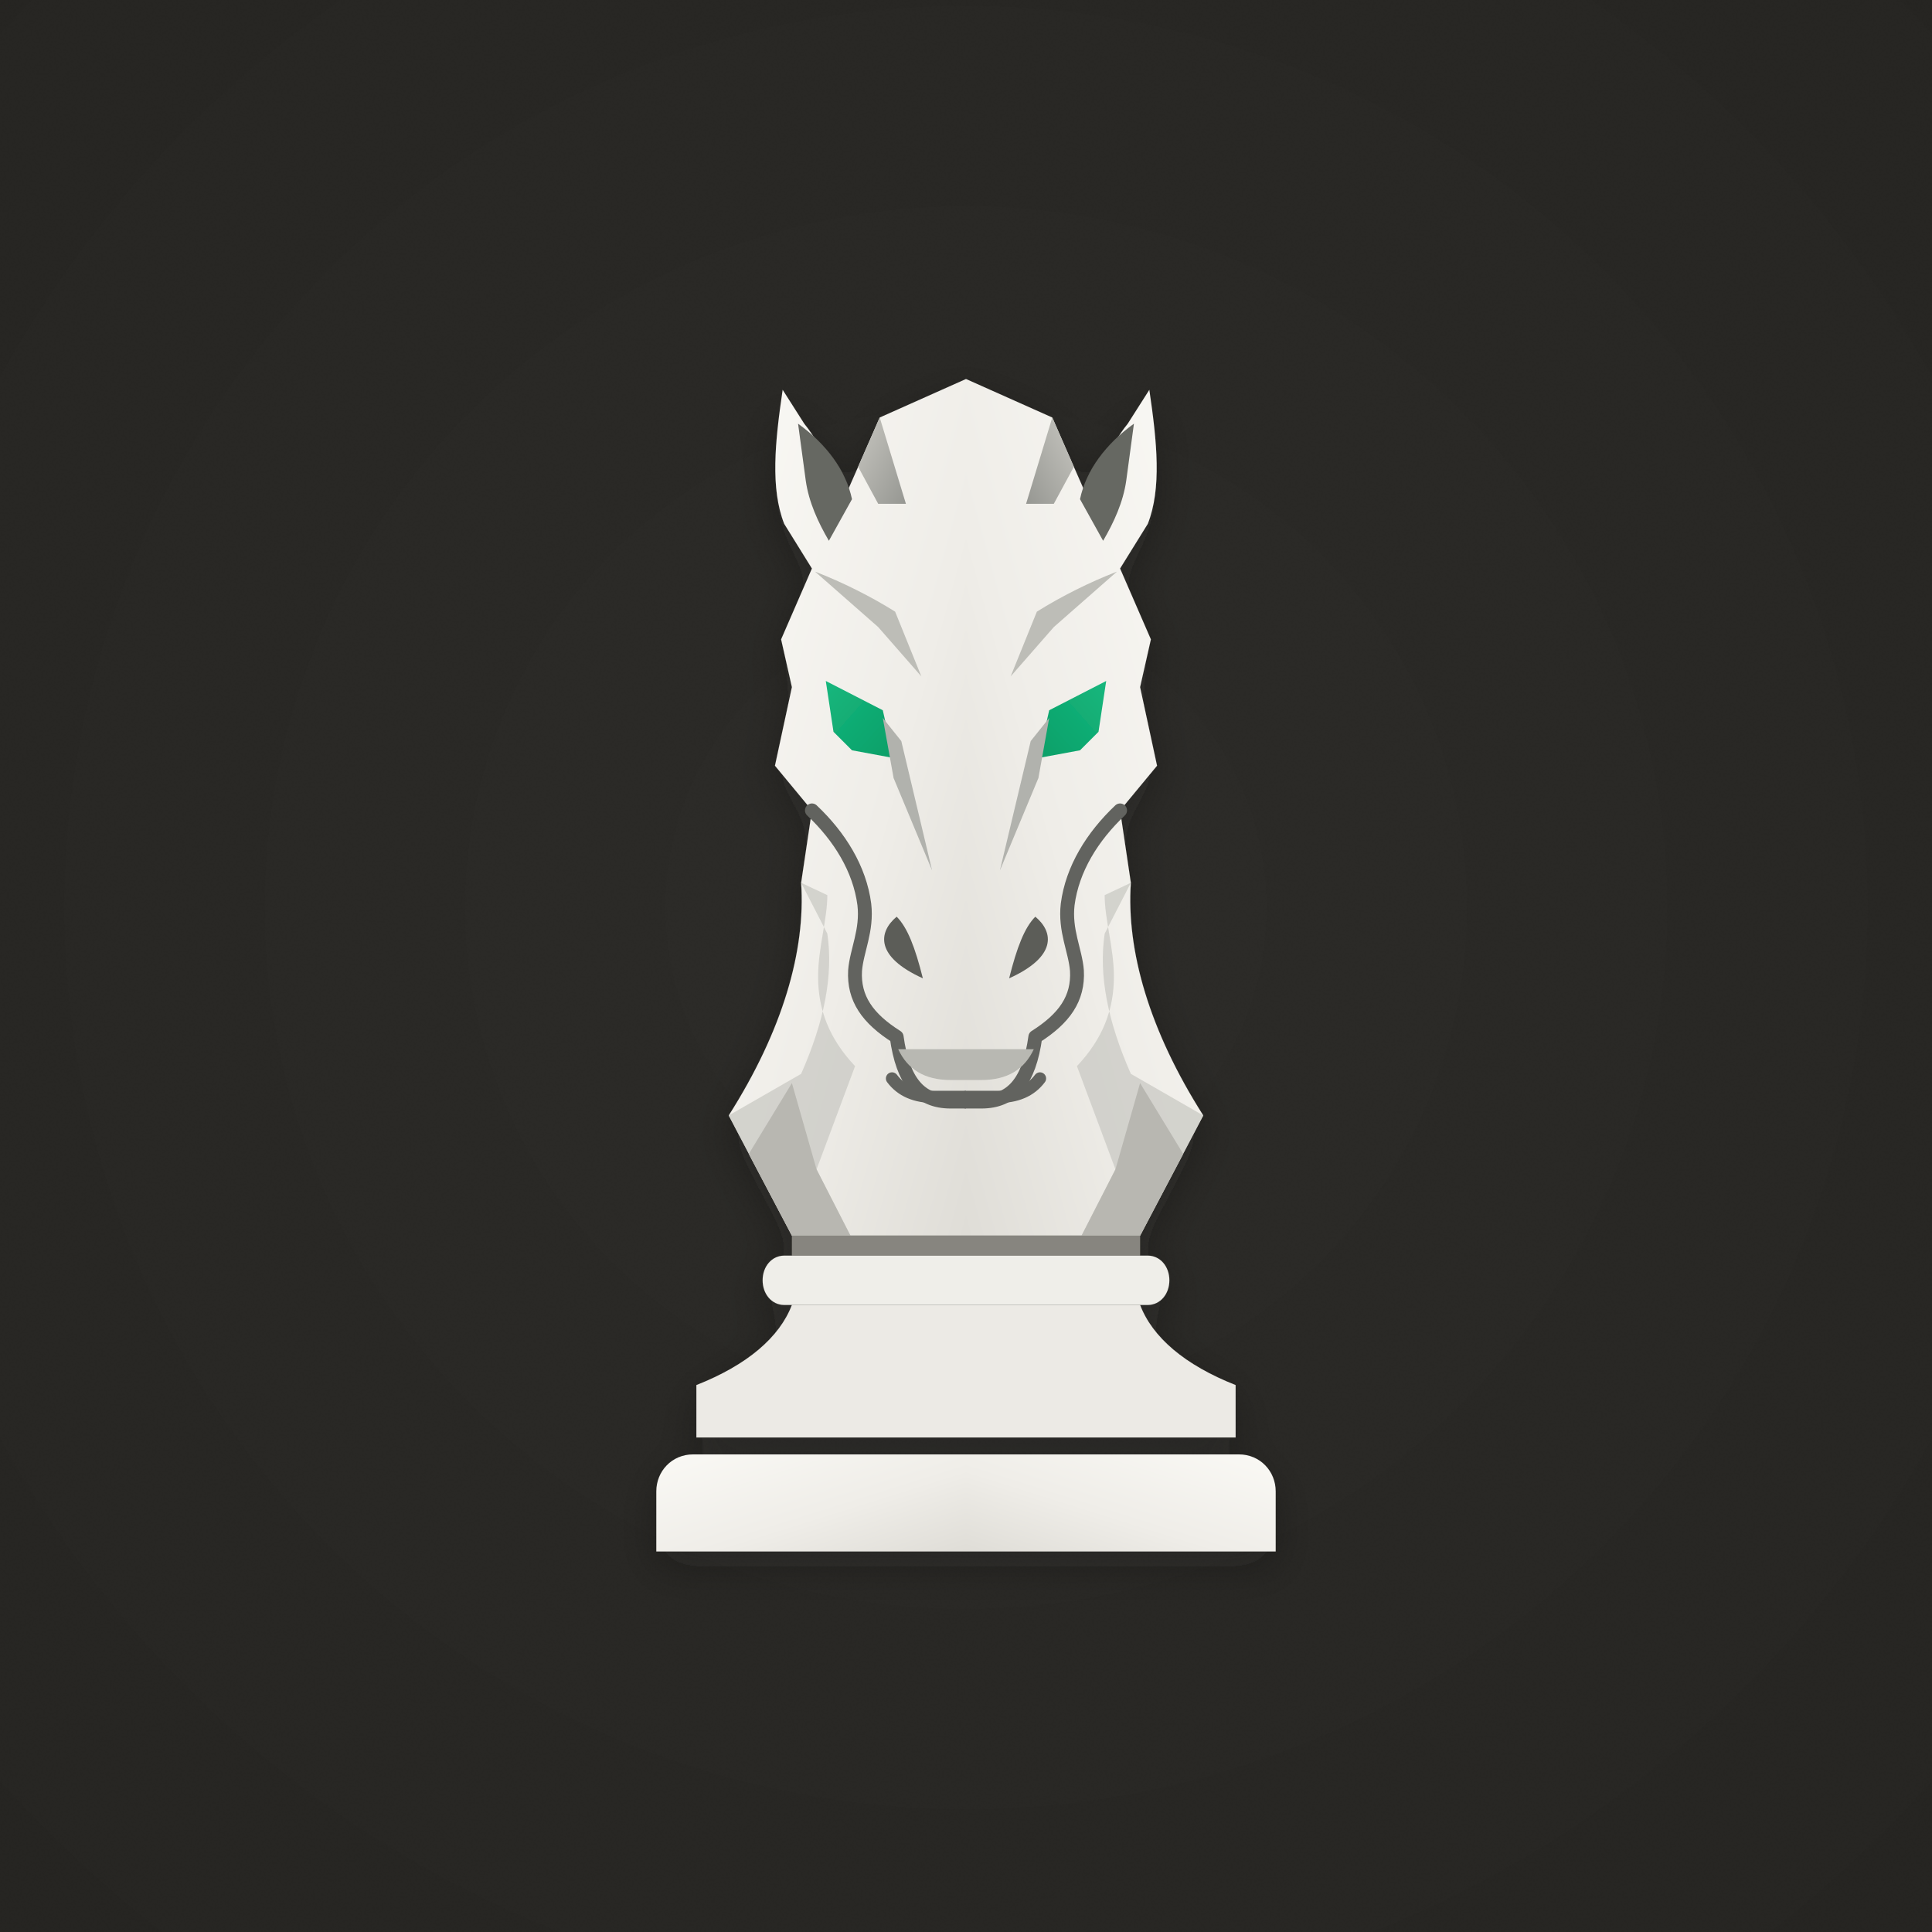
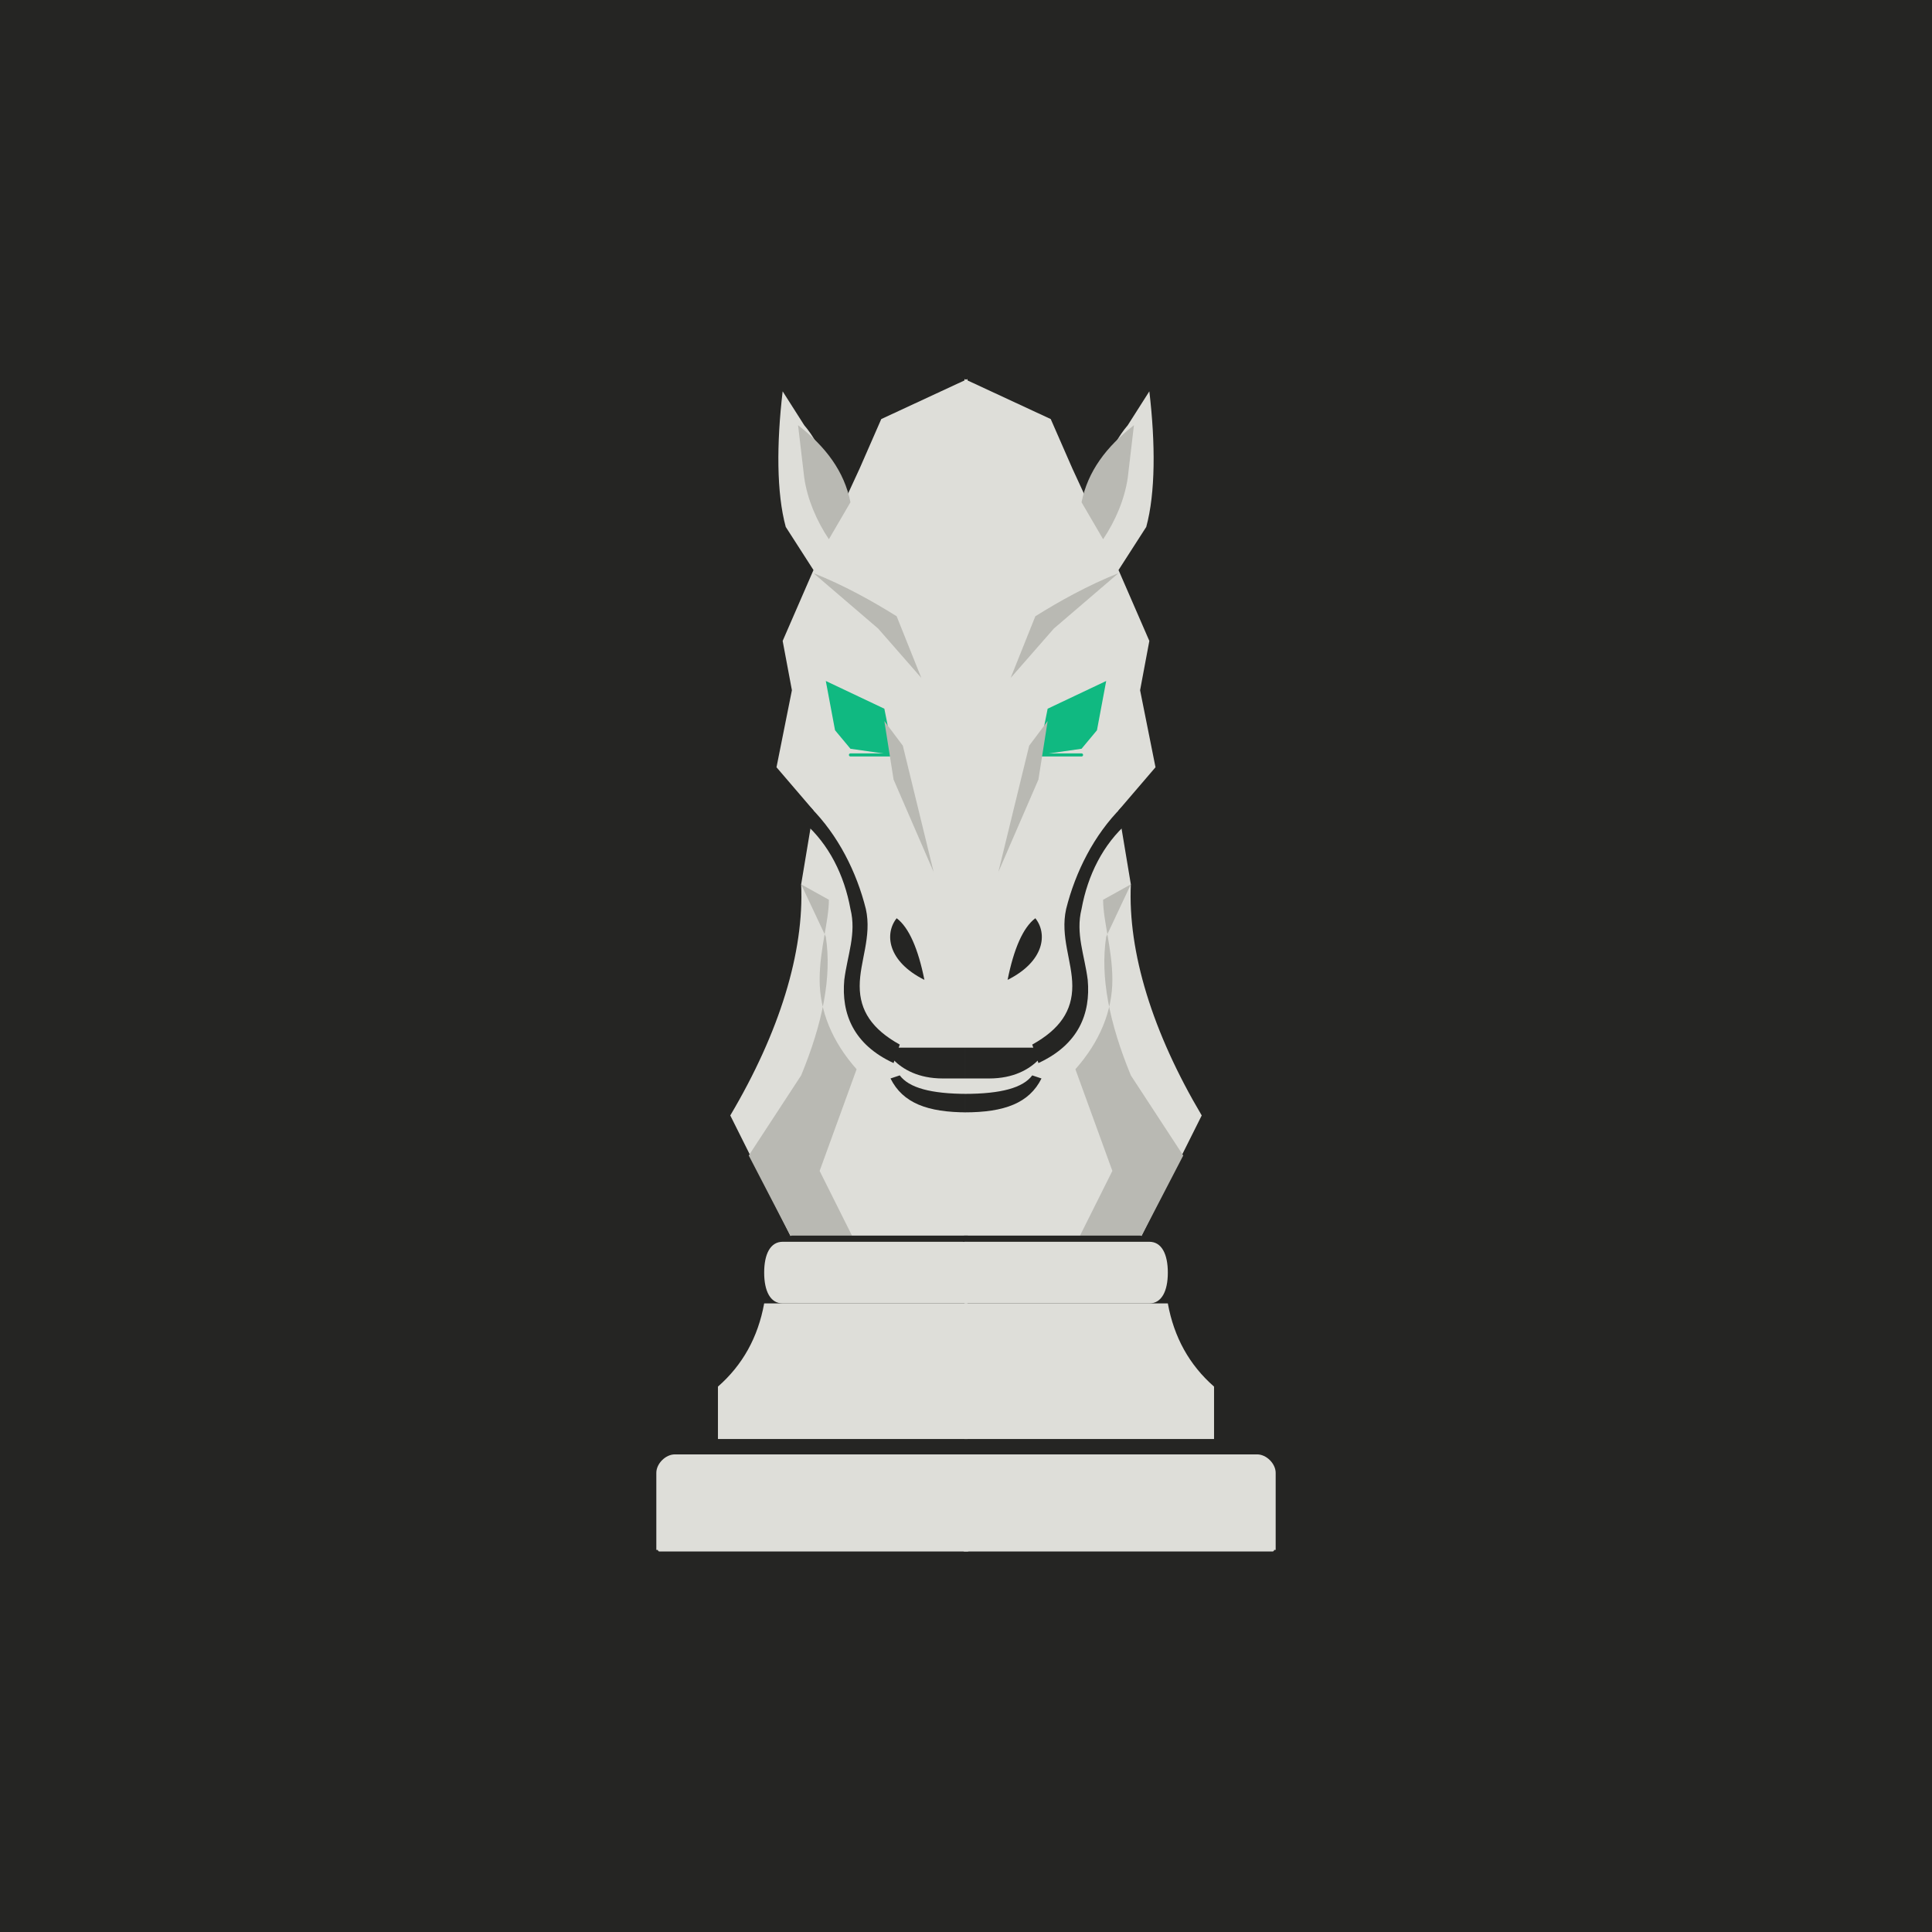
<svg xmlns="http://www.w3.org/2000/svg" viewBox="0 0 1254 1254" role="img" aria-labelledby="title description">
  <defs>
-     <radialGradient id="background" cx="50%" cy="47%" r="72%">
-       <stop offset="0" stop-color="#2c2b28" />
-       <stop offset="1" stop-color="#252421" />
-     </radialGradient>
-     <linearGradient id="ivory" x1="0" y1="0" x2="1" y2="1">
-       <stop offset="0" stop-color="#faf9f5" />
-       <stop offset="0.58" stop-color="#efede8" />
-       <stop offset="1" stop-color="#dfddd7" />
-     </linearGradient>
-     <linearGradient id="facet" x1="0" y1="0" x2="1" y2="1">
-       <stop offset="0" stop-color="#c7c6c0" />
-       <stop offset="1" stop-color="#969792" />
-     </linearGradient>
-     <linearGradient id="eye" x1="0" y1="0" x2="1" y2="1">
-       <stop offset="0" stop-color="#16b77d" />
-       <stop offset="1" stop-color="#0b9f68" />
-     </linearGradient>
-     <filter id="grain" x="0" y="0" width="100%" height="100%">
-       <feTurbulence type="fractalNoise" baseFrequency="0.72" numOctaves="2" seed="19" result="noise" />
-       <feColorMatrix in="noise" type="saturate" values="0" result="mono" />
-       <feComponentTransfer in="mono">
-         <feFuncA type="table" tableValues="0 0.045" />
-       </feComponentTransfer>
-     </filter>
-     <filter id="shadow" x="-30%" y="-20%" width="160%" height="160%">
-       <feDropShadow dx="0" dy="10" stdDeviation="14" flood-color="#171715" flood-opacity="0.28" />
-     </filter>
    <g id="knight-half">
-       <path d="M627 247 571 272 557 304 546 329c-5-18-11-37-24-53l-14-22c-5 34-8 64 1 87l18 29-20 46 7 31-11 51 24 29-7 47c3 44-12 96-47 151l41 78h113Z" fill="url(#ivory)" />
-       <path d="M518 276c18 13 31 30 35 49l-15 27c-7-12-13-25-15-39Z" fill="#666762" />
-       <path d="m571 272-14 32 13 24h18Z" fill="url(#facet)" />
-       <path d="M529 372c18 7 36 16 52 26l17 42-28-32Z" fill="#bdbdb7" />
-       <path d="m536 443 37 19 7 31-27-5-12-12Z" fill="url(#eye)" />
-       <path d="m573 467 12 15 20 84-25-60Z" fill="#b1b2ad" />
-       <path d="M527 527c18 17 31 38 34 61 2 17-5 30-6 43-1 18 8 31 27 43 4 29 15 42 35 42h10" fill="none" stroke="#62635e" stroke-width="9" stroke-linecap="round" stroke-linejoin="round" />
-       <path d="M582 596c-12 10-14 26 17 40-5-20-10-33-17-40Z" fill="#5c5d58" />
-       <path d="M627 682h-44c6 13 17 20 34 20h10Z" fill="#b8b8b2" />
-       <path d="M627 713h-20c-13 0-22-4-28-12" fill="none" stroke="#62635e" stroke-width="8" stroke-linecap="round" />
-       <path d="m520 574 17 33c4 27-2 57-17 91l-47 27 41 78h38l-22-43 25-67c-17-18-24-37-24-58 0-19 6-37 6-53Z" fill="#c8c8c2" opacity="0.72" />
-       <path d="m514 704 16 56 22 43h-38l-28-53Z" fill="#b8b7b1" />
+       <path d="M628 246 572 272 558 304 546 330C540 310 534 290 522 276L508 254C504 288 504 320 510 342L528 370 508 416 514 448 504 498 528 526 520 574C522 618 506 670 474 724L514 804H628Z" fill="#DEDED9" />
+       <path d="M518 276C536 290 548 306 552 326L538 350C530 338 524 324 522 310Z" fill="#B9B9B3" />
+       <path d="M528 372C548 380 566 390 582 400L598 440 570 408Z" fill="#B9B9B3" />
+       <path d="M536 442 574 460 580 490 552 486 542 474Z" fill="#10B981" />
+       <path d="M552 490H580" fill="none" stroke="#10B981" stroke-width="2" stroke-linecap="round" stroke-linejoin="round" />
+       <path d="M574 468 586 484 606 566 580 506Z" fill="#B9B9B3" />
+       <path d="M526 524C544 542 556 566 562 590 566 608 558 624 558 640 558 656 566 668 584 678L580 690C554 678 546 658 548 636 550 620 556 606 552 590 548 568 538 548 522 534Z" fill="#252523" />
+       <path d="M582 596C574 606 576 624 600 636 596 616 590 602 582 596Z" fill="#252523" />
+       <path d="M580 680H628V700H612C596 700 586 694 580 688ZM578 700C586 716 602 722 628 722V710C604 710 590 706 584 698Z" fill="#252523" />
+       <path d="M520 574 536 608C540 634 534 664 520 698L486 750 514 804H554L532 760 556 694C540 676 532 656 532 636 532 616 538 598 538 584Z" fill="#B9B9B3" />
    </g>
    <g id="base-half">
-       <path d="M627 803H514v13h113Z" fill="#87857f" />
-       <path d="M627 816H509c-8 0-14 7-14 16s6 16 14 16h118Z" fill="#efeee9" />
-       <path d="M627 848H514c-8 21-29 39-62 52v34h175Z" fill="#eceae5" />
-       <path d="M627 945H450c-14 0-24 11-24 24v39h201Z" fill="url(#ivory)" />
+       <path d="M514 804H628" fill="none" stroke="#252523" stroke-width="4" stroke-linecap="round" stroke-linejoin="round" />
+       <path d="M628 806H508C500 806 496 814 496 826S500 846 508 846H628Z" fill="#DEDED9" />
+       <path d="M628 846H496C492 868 482 886 466 900V934H628Z" fill="#DEDED9" />
+       <path d="M628 944H438C432 944 426 950 426 956V1006H628Z" fill="#DEDED9" />
+       <path d="M428 1006H628" fill="none" stroke="#DEDED9" stroke-width="2" stroke-linecap="round" stroke-linejoin="round" />
    </g>
  </defs>
-   <rect width="1254" height="1254" fill="url(#background)" />
-   <rect width="1254" height="1254" fill="#ffffff" filter="url(#grain)" opacity="0.16" />
-   <g filter="url(#shadow)" transform="translate(0 -1)">
-     <g>
-       <use href="#knight-half" />
-       <use href="#knight-half" transform="translate(1254 0) scale(-1 1)" />
-     </g>
-     <g>
-       <use href="#base-half" />
-       <use href="#base-half" transform="translate(1254 0) scale(-1 1)" />
-     </g>
+   <rect width="1254" height="1254" fill="#252523" />
+   <g>
+     <use href="#knight-half" />
+     <use href="#knight-half" transform="translate(1254 0) scale(-1 1)" />
+     <use href="#base-half" />
+     <use href="#base-half" transform="translate(1254 0) scale(-1 1)" />
  </g>
</svg>
